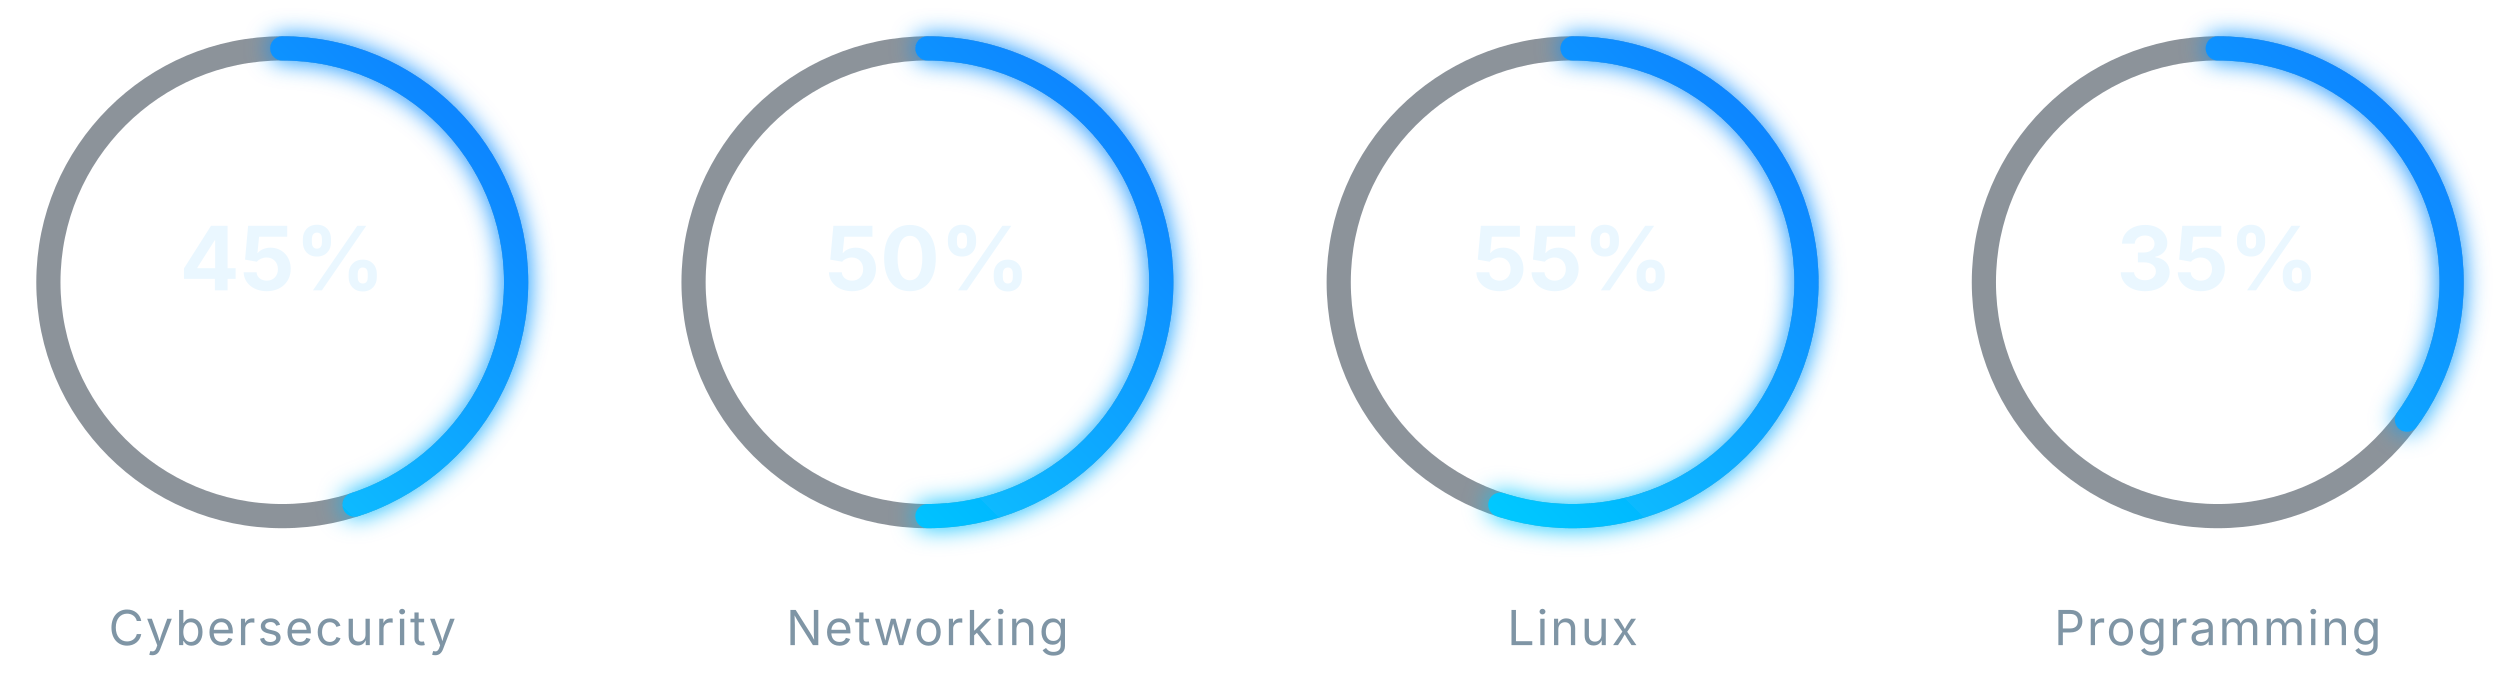
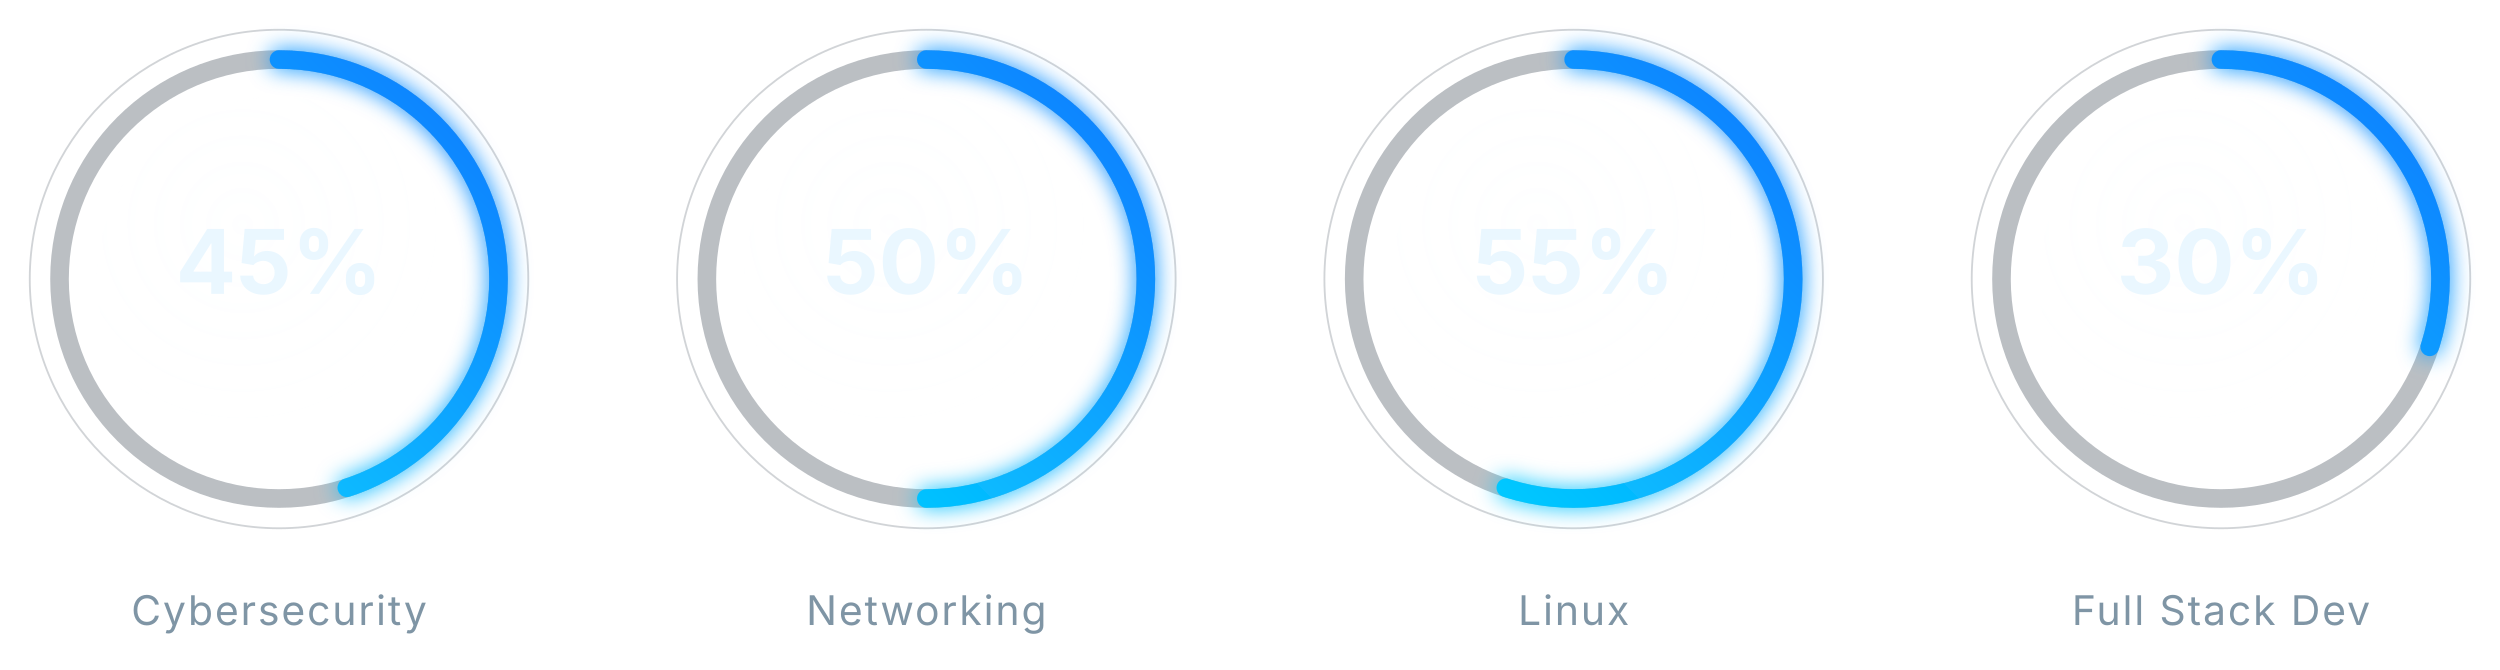
- <svg xmlns="http://www.w3.org/2000/svg" viewBox="0 0 620 170" width="620" height="170">
+ <svg xmlns="http://www.w3.org/2000/svg" viewBox="0 0 672 180" width="672" height="180">
  <g transform="translate(0, 0)">
    <defs>
-       <linearGradient id="sc-Cybersecurity" x1="0%" y1="0%" x2="100%" y2="100%">
+       <linearGradient id="sc-grad-Cybersecurity" x1="0%" y1="0%" x2="100%" y2="100%">
        <stop offset="0%" style="stop-color:#00D9FF;stop-opacity:1" />
        <stop offset="100%" style="stop-color:#1479FF;stop-opacity:1" />
      </linearGradient>
      <filter id="sc-glow-Cybersecurity">
        <feGaussianBlur stdDeviation="3" result="b" />
        <feMerge>
          <feMergeNode in="b" />
          <feMergeNode in="SourceGraphic" />
        </feMerge>
      </filter>
+       <radialGradient id="sc-glass-Cybersecurity" cx="40%" cy="35%" r="55%">
+         <stop offset="0%" style="stop-color:#EAF7FF;stop-opacity:0.06" />
+         <stop offset="100%" style="stop-color:#EAF7FF;stop-opacity:0" />
+       </radialGradient>
    </defs>
-     <circle cx="70" cy="70" r="58" fill="none" stroke="#1A2736" stroke-width="6" opacity="0.5" />
-     <circle cx="70" cy="70" r="58" fill="none" stroke="url(#sc-Cybersecurity)" stroke-width="6" stroke-linecap="round" stroke-dasharray="364.425" stroke-dashoffset="200.434" transform="rotate(-90 70 70)" filter="url(#sc-glow-Cybersecurity)">
-       <animate attributeName="stroke-dashoffset" from="364.425" to="200.434" dur="1.5s" fill="freeze" calcMode="spline" keySplines="0.4 0 0.2 1" />
+     <circle cx="75" cy="75" r="67" fill="none" stroke="#1A2736" stroke-width="0.5" opacity="0.2" />
+     <circle cx="75" cy="75" r="59" fill="none" stroke="#1A2736" stroke-width="5" opacity="0.3" />
+     <circle cx="75" cy="75" r="59" fill="none" stroke="url(#sc-grad-Cybersecurity)" stroke-width="5" stroke-linecap="round" stroke-dasharray="370.708" stroke-dashoffset="203.889" transform="rotate(-90 75 75)" filter="url(#sc-glow-Cybersecurity)">
+       <animate attributeName="stroke-dashoffset" from="370.708" to="203.889" dur="1.8s" fill="freeze" calcMode="spline" keySplines="0.4 0 0.2 1" />
    </circle>
-     <text x="70" y="72" text-anchor="middle" font-family="'Segoe UI','Inter',Arial,sans-serif" font-size="22" font-weight="700" fill="#EAF7FF">45%</text>
-     <text x="70" y="160" text-anchor="middle" font-family="'Segoe UI','Inter',Arial,sans-serif" font-size="12" fill="#7F95A5" letter-spacing="0.5">Cybersecurity</text>
+     <circle cx="75" cy="75" r="49" fill="url(#sc-glass-Cybersecurity)" opacity="0.5" />
+     <circle cx="75" cy="16" r="3" fill="#00D9FF" opacity="0">
+       <animate attributeName="opacity" values="0;0.8;0" dur="2s" repeatCount="indefinite" begin="1.8s" />
+       <animateMotion dur="6s" repeatCount="indefinite" begin="1.8s" path="M0,0 A59,59 0 1,1 -0.1,0" />
+     </circle>
+     <text x="75" y="79" text-anchor="middle" font-family="'Segoe UI','Inter',Arial,sans-serif" font-size="24" font-weight="700" fill="#EAF7FF">45%</text>
+     <text x="75" y="168" text-anchor="middle" font-family="'Segoe UI','Inter',Arial,sans-serif" font-size="11" fill="#7F95A5" letter-spacing="0.5">Cybersecurity</text>
  </g>
-   <g transform="translate(160, 0)">
+   <g transform="translate(174, 0)">
    <defs>
-       <linearGradient id="sc-Networking" x1="0%" y1="0%" x2="100%" y2="100%">
+       <linearGradient id="sc-grad-Networking" x1="0%" y1="0%" x2="100%" y2="100%">
        <stop offset="0%" style="stop-color:#00D9FF;stop-opacity:1" />
        <stop offset="100%" style="stop-color:#1479FF;stop-opacity:1" />
      </linearGradient>
      <filter id="sc-glow-Networking">
        <feGaussianBlur stdDeviation="3" result="b" />
        <feMerge>
          <feMergeNode in="b" />
          <feMergeNode in="SourceGraphic" />
        </feMerge>
      </filter>
+       <radialGradient id="sc-glass-Networking" cx="40%" cy="35%" r="55%">
+         <stop offset="0%" style="stop-color:#EAF7FF;stop-opacity:0.06" />
+         <stop offset="100%" style="stop-color:#EAF7FF;stop-opacity:0" />
+       </radialGradient>
    </defs>
-     <circle cx="70" cy="70" r="58" fill="none" stroke="#1A2736" stroke-width="6" opacity="0.5" />
-     <circle cx="70" cy="70" r="58" fill="none" stroke="url(#sc-Networking)" stroke-width="6" stroke-linecap="round" stroke-dasharray="364.425" stroke-dashoffset="182.212" transform="rotate(-90 70 70)" filter="url(#sc-glow-Networking)">
-       <animate attributeName="stroke-dashoffset" from="364.425" to="182.212" dur="1.5s" fill="freeze" calcMode="spline" keySplines="0.4 0 0.2 1" />
+     <circle cx="75" cy="75" r="67" fill="none" stroke="#1A2736" stroke-width="0.5" opacity="0.2" />
+     <circle cx="75" cy="75" r="59" fill="none" stroke="#1A2736" stroke-width="5" opacity="0.3" />
+     <circle cx="75" cy="75" r="59" fill="none" stroke="url(#sc-grad-Networking)" stroke-width="5" stroke-linecap="round" stroke-dasharray="370.708" stroke-dashoffset="185.354" transform="rotate(-90 75 75)" filter="url(#sc-glow-Networking)">
+       <animate attributeName="stroke-dashoffset" from="370.708" to="185.354" dur="1.8s" fill="freeze" calcMode="spline" keySplines="0.4 0 0.2 1" />
    </circle>
-     <text x="70" y="72" text-anchor="middle" font-family="'Segoe UI','Inter',Arial,sans-serif" font-size="22" font-weight="700" fill="#EAF7FF">50%</text>
-     <text x="70" y="160" text-anchor="middle" font-family="'Segoe UI','Inter',Arial,sans-serif" font-size="12" fill="#7F95A5" letter-spacing="0.5">Networking</text>
+     <circle cx="75" cy="75" r="49" fill="url(#sc-glass-Networking)" opacity="0.5" />
+     <circle cx="75" cy="16" r="3" fill="#00D9FF" opacity="0">
+       <animate attributeName="opacity" values="0;0.8;0" dur="2s" repeatCount="indefinite" begin="1.8s" />
+       <animateMotion dur="6s" repeatCount="indefinite" begin="1.8s" path="M0,0 A59,59 0 1,1 -0.1,0" />
+     </circle>
+     <text x="75" y="79" text-anchor="middle" font-family="'Segoe UI','Inter',Arial,sans-serif" font-size="24" font-weight="700" fill="#EAF7FF">50%</text>
+     <text x="75" y="168" text-anchor="middle" font-family="'Segoe UI','Inter',Arial,sans-serif" font-size="11" fill="#7F95A5" letter-spacing="0.5">Networking</text>
  </g>
-   <g transform="translate(320, 0)">
+   <g transform="translate(348, 0)">
    <defs>
-       <linearGradient id="sc-Linux" x1="0%" y1="0%" x2="100%" y2="100%">
+       <linearGradient id="sc-grad-Linux" x1="0%" y1="0%" x2="100%" y2="100%">
        <stop offset="0%" style="stop-color:#00D9FF;stop-opacity:1" />
        <stop offset="100%" style="stop-color:#1479FF;stop-opacity:1" />
      </linearGradient>
      <filter id="sc-glow-Linux">
        <feGaussianBlur stdDeviation="3" result="b" />
        <feMerge>
          <feMergeNode in="b" />
          <feMergeNode in="SourceGraphic" />
        </feMerge>
      </filter>
+       <radialGradient id="sc-glass-Linux" cx="40%" cy="35%" r="55%">
+         <stop offset="0%" style="stop-color:#EAF7FF;stop-opacity:0.06" />
+         <stop offset="100%" style="stop-color:#EAF7FF;stop-opacity:0" />
+       </radialGradient>
    </defs>
-     <circle cx="70" cy="70" r="58" fill="none" stroke="#1A2736" stroke-width="6" opacity="0.5" />
-     <circle cx="70" cy="70" r="58" fill="none" stroke="url(#sc-Linux)" stroke-width="6" stroke-linecap="round" stroke-dasharray="364.425" stroke-dashoffset="163.991" transform="rotate(-90 70 70)" filter="url(#sc-glow-Linux)">
-       <animate attributeName="stroke-dashoffset" from="364.425" to="163.991" dur="1.5s" fill="freeze" calcMode="spline" keySplines="0.4 0 0.2 1" />
+     <circle cx="75" cy="75" r="67" fill="none" stroke="#1A2736" stroke-width="0.5" opacity="0.2" />
+     <circle cx="75" cy="75" r="59" fill="none" stroke="#1A2736" stroke-width="5" opacity="0.3" />
+     <circle cx="75" cy="75" r="59" fill="none" stroke="url(#sc-grad-Linux)" stroke-width="5" stroke-linecap="round" stroke-dasharray="370.708" stroke-dashoffset="166.819" transform="rotate(-90 75 75)" filter="url(#sc-glow-Linux)">
+       <animate attributeName="stroke-dashoffset" from="370.708" to="166.819" dur="1.8s" fill="freeze" calcMode="spline" keySplines="0.4 0 0.2 1" />
    </circle>
-     <text x="70" y="72" text-anchor="middle" font-family="'Segoe UI','Inter',Arial,sans-serif" font-size="22" font-weight="700" fill="#EAF7FF">55%</text>
-     <text x="70" y="160" text-anchor="middle" font-family="'Segoe UI','Inter',Arial,sans-serif" font-size="12" fill="#7F95A5" letter-spacing="0.5">Linux</text>
+     <circle cx="75" cy="75" r="49" fill="url(#sc-glass-Linux)" opacity="0.5" />
+     <circle cx="75" cy="16" r="3" fill="#00D9FF" opacity="0">
+       <animate attributeName="opacity" values="0;0.8;0" dur="2s" repeatCount="indefinite" begin="1.8s" />
+       <animateMotion dur="6s" repeatCount="indefinite" begin="1.8s" path="M0,0 A59,59 0 1,1 -0.1,0" />
+     </circle>
+     <text x="75" y="79" text-anchor="middle" font-family="'Segoe UI','Inter',Arial,sans-serif" font-size="24" font-weight="700" fill="#EAF7FF">55%</text>
+     <text x="75" y="168" text-anchor="middle" font-family="'Segoe UI','Inter',Arial,sans-serif" font-size="11" fill="#7F95A5" letter-spacing="0.5">Linux</text>
  </g>
-   <g transform="translate(480, 0)">
+   <g transform="translate(522, 0)">
    <defs>
-       <linearGradient id="sc-Programming" x1="0%" y1="0%" x2="100%" y2="100%">
+       <linearGradient id="sc-grad-FullStackDev" x1="0%" y1="0%" x2="100%" y2="100%">
        <stop offset="0%" style="stop-color:#00D9FF;stop-opacity:1" />
        <stop offset="100%" style="stop-color:#1479FF;stop-opacity:1" />
      </linearGradient>
-       <filter id="sc-glow-Programming">
+       <filter id="sc-glow-FullStackDev">
        <feGaussianBlur stdDeviation="3" result="b" />
        <feMerge>
          <feMergeNode in="b" />
          <feMergeNode in="SourceGraphic" />
        </feMerge>
      </filter>
+       <radialGradient id="sc-glass-FullStackDev" cx="40%" cy="35%" r="55%">
+         <stop offset="0%" style="stop-color:#EAF7FF;stop-opacity:0.06" />
+         <stop offset="100%" style="stop-color:#EAF7FF;stop-opacity:0" />
+       </radialGradient>
    </defs>
-     <circle cx="70" cy="70" r="58" fill="none" stroke="#1A2736" stroke-width="6" opacity="0.5" />
-     <circle cx="70" cy="70" r="58" fill="none" stroke="url(#sc-Programming)" stroke-width="6" stroke-linecap="round" stroke-dasharray="364.425" stroke-dashoffset="236.876" transform="rotate(-90 70 70)" filter="url(#sc-glow-Programming)">
-       <animate attributeName="stroke-dashoffset" from="364.425" to="236.876" dur="1.5s" fill="freeze" calcMode="spline" keySplines="0.4 0 0.2 1" />
+     <circle cx="75" cy="75" r="67" fill="none" stroke="#1A2736" stroke-width="0.5" opacity="0.2" />
+     <circle cx="75" cy="75" r="59" fill="none" stroke="#1A2736" stroke-width="5" opacity="0.3" />
+     <circle cx="75" cy="75" r="59" fill="none" stroke="url(#sc-grad-FullStackDev)" stroke-width="5" stroke-linecap="round" stroke-dasharray="370.708" stroke-dashoffset="259.496" transform="rotate(-90 75 75)" filter="url(#sc-glow-FullStackDev)">
+       <animate attributeName="stroke-dashoffset" from="370.708" to="259.496" dur="1.8s" fill="freeze" calcMode="spline" keySplines="0.4 0 0.2 1" />
    </circle>
-     <text x="70" y="72" text-anchor="middle" font-family="'Segoe UI','Inter',Arial,sans-serif" font-size="22" font-weight="700" fill="#EAF7FF">35%</text>
-     <text x="70" y="160" text-anchor="middle" font-family="'Segoe UI','Inter',Arial,sans-serif" font-size="12" fill="#7F95A5" letter-spacing="0.5">Programming</text>
+     <circle cx="75" cy="75" r="49" fill="url(#sc-glass-FullStackDev)" opacity="0.5" />
+     <circle cx="75" cy="16" r="3" fill="#00D9FF" opacity="0">
+       <animate attributeName="opacity" values="0;0.8;0" dur="2s" repeatCount="indefinite" begin="1.8s" />
+       <animateMotion dur="6s" repeatCount="indefinite" begin="1.8s" path="M0,0 A59,59 0 1,1 -0.1,0" />
+     </circle>
+     <text x="75" y="79" text-anchor="middle" font-family="'Segoe UI','Inter',Arial,sans-serif" font-size="24" font-weight="700" fill="#EAF7FF">30%</text>
+     <text x="75" y="168" text-anchor="middle" font-family="'Segoe UI','Inter',Arial,sans-serif" font-size="11" fill="#7F95A5" letter-spacing="0.5">Full Stack Dev</text>
  </g>
</svg>
